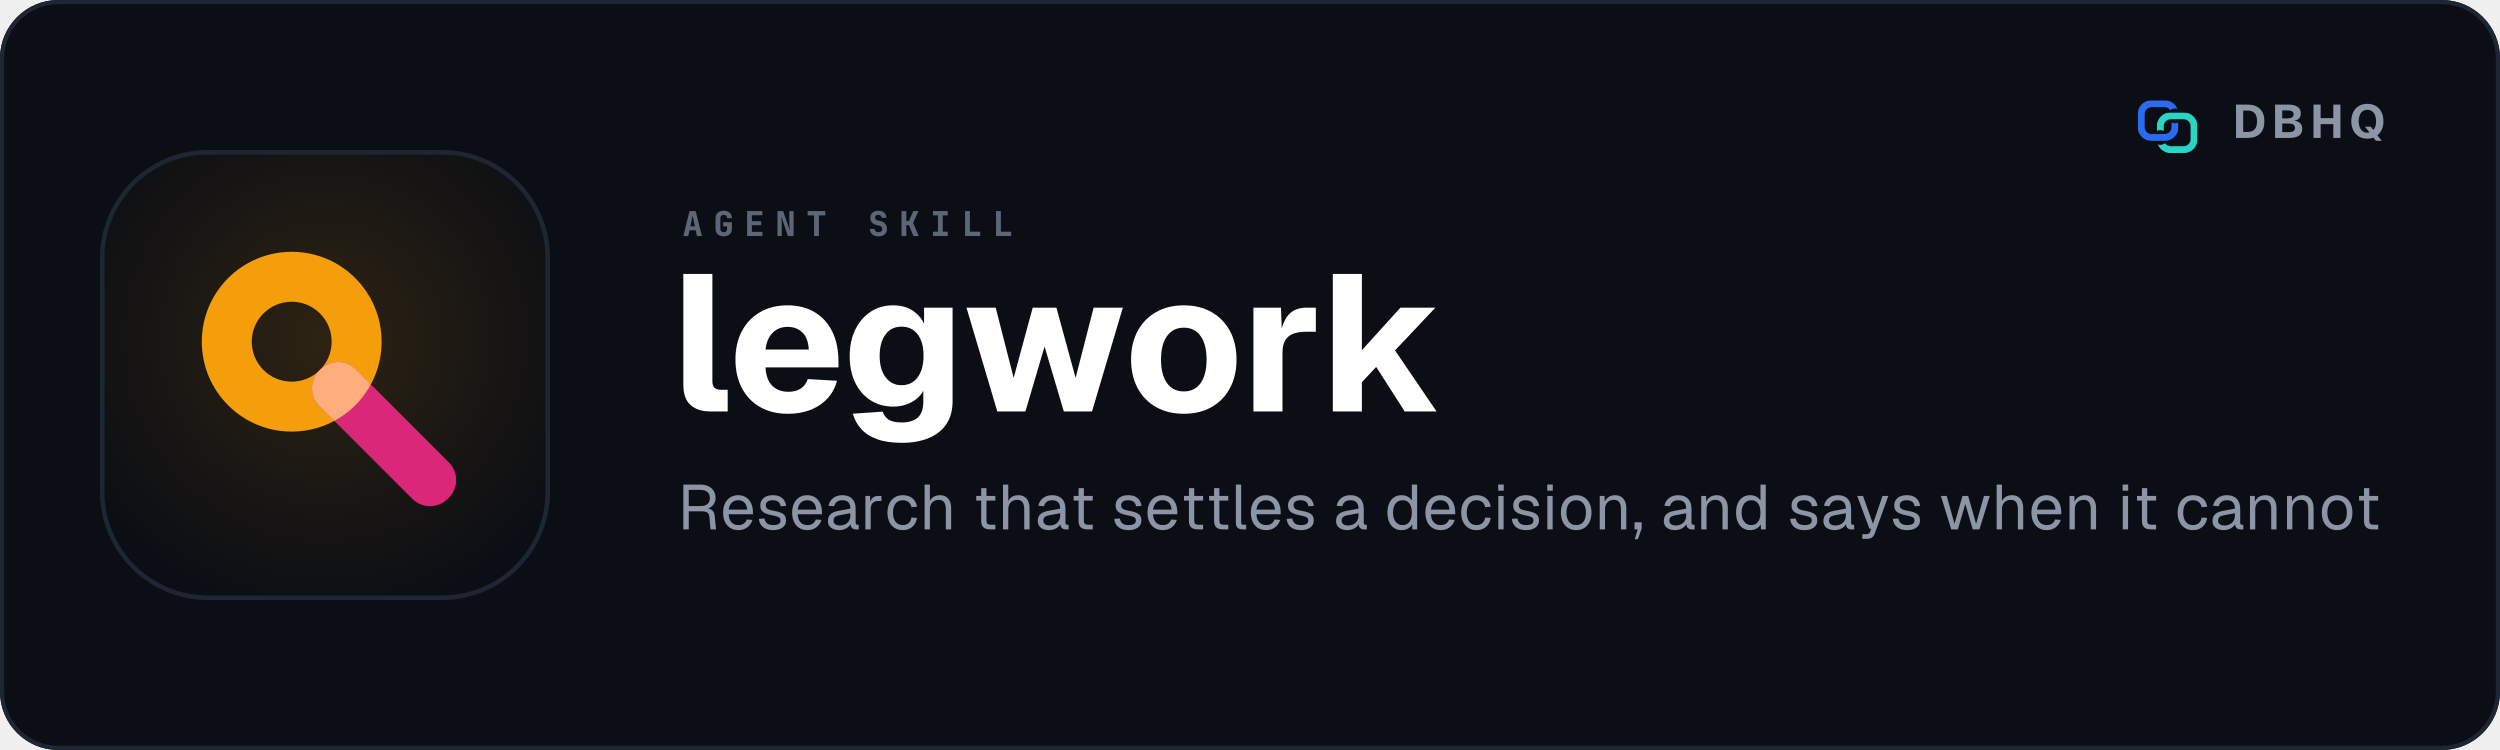
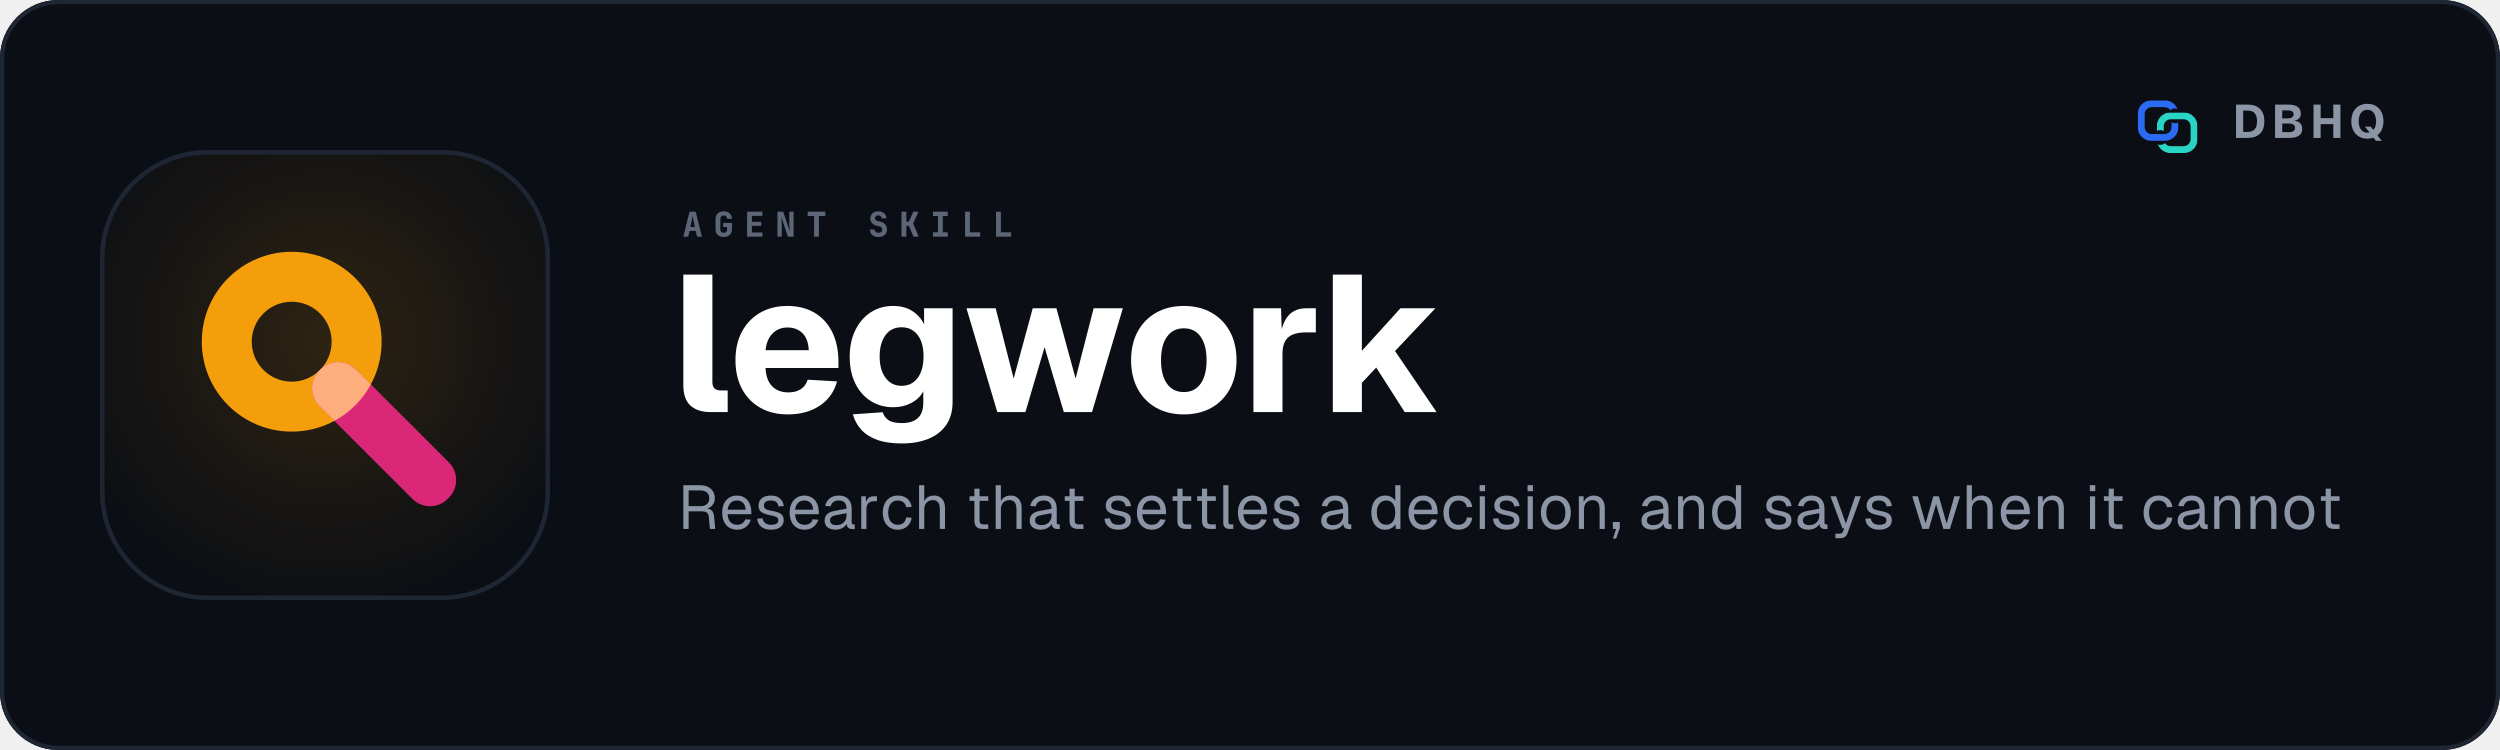
<svg xmlns="http://www.w3.org/2000/svg" viewBox="0 0 1200 360" width="1200" height="360">
  <path d="M28,0 H1172 A28,28 0 0 1 1200,28 V332 A28,28 0 0 1 1172,360 H28 A28,28 0 0 1 0,332 V28 A28,28 0 0 1 28,0 Z" fill="#0B0E14" />
  <path d="M28,1 H1172 A27,27 0 0 1 1199,28 V332 A27,27 0 0 1 1172,359 H28 A27,27 0 0 1 1,332 V28 A27,27 0 0 1 28,1 Z" fill="none" stroke="#1E2634" stroke-width="2" />
  <g transform="translate(48,72.0) scale(1.08)">
    <defs>
      <radialGradient id="bloom-6232" cx="0.5" cy="0.42" r="0.62">
        <stop offset="0" stop-color="#F59E0B" stop-opacity="0.148" />
        <stop offset="1" stop-color="#F59E0B" stop-opacity="0" />
      </radialGradient>
    </defs>
    <path d="M48,0 H152 A48,48 0 0 1 200,48 V152 A48,48 0 0 1 152,200 H48 A48,48 0 0 1 0,152 V48 A48,48 0 0 1 48,0 Z" fill="#0B0E14" />
    <path d="M48,0 H152 A48,48 0 0 1 200,48 V152 A48,48 0 0 1 152,200 H48 A48,48 0 0 1 0,152 V48 A48,48 0 0 1 48,0 Z" fill="url(#bloom-6232)" />
    <path d="M48,1 H152 A47,47 0 0 1 199,48 V152 A47,47 0 0 1 152,199 H48 A47,47 0 0 1 1,152 V48 A47,47 0 0 1 48,1 Z" fill="none" stroke="#1E2634" stroke-width="2" />
    <g transform="translate(26.0,26.0) scale(0.74)">
      <defs>
        <clipPath id="clip-6232">
          <path fill-rule="evenodd" d="M80,26 A54,54 0 1,0 80,134 A54,54 0 1,0 80,26 Z M80,56 A24,24 0 1,1 80,104 A24,24 0 1,1 80,56 Z" fill="#000" />
        </clipPath>
      </defs>
      <g>
        <path fill-rule="evenodd" d="M80,26 A54,54 0 1,0 80,134 A54,54 0 1,0 80,26 Z M80,56 A24,24 0 1,1 80,104 A24,24 0 1,1 80,56 Z" fill="#F59E0B" />
      </g>
      <path d="M96,120 H175 A15,15 0 0 1 190,135 V136 A15,15 0 0 1 175,151 H96 A15,15 0 0 1 81,136 V135 A15,15 0 0 1 96,120 Z" transform="rotate(45 135.5 135.5)" fill="#DB2777" />
      <g clip-path="url(#clip-6232)">
        <path d="M96,120 H175 A15,15 0 0 1 190,135 V136 A15,15 0 0 1 175,151 H96 A15,15 0 0 1 81,136 V135 A15,15 0 0 1 96,120 Z" transform="rotate(45 135.5 135.5)" fill="#FEAD7D" />
      </g>
    </g>
  </g>
-   <g transform="translate(328,113.3)">
+   <g transform="translate(328,113.6)">
    <g fill="#5C6676" transform="translate(-0.473,0) scale(0.01644,-0.01644)">
      <g transform="translate(0.00,0)">
        <path d="M28.766 0 209.423 730H389.029L571.234 0H427.573L390.615 169.368H209.535L172.577 0ZM233.481 282.74H365.67L327.506 466.122Q319.151 508.038 311.425 546.367Q303.699 584.695 300 604.49Q296.301 584.695 289.425 546.791Q282.548 508.887 273.343 467.122Z" />
      </g>
      <g transform="translate(904.17,0)">
        <path d="M304.425 -10Q232.054 -10 178.034 17.123Q124.013 44.247 94.115 93.446Q64.218 142.644 64.218 208.494V521.506Q64.218 588.356 94.115 637.054Q124.013 685.753 178.034 712.877Q232.054 740 304.425 740Q376.795 740 430.316 712.801Q483.837 685.603 513.659 637.096Q543.481 588.59 543.481 521.506H402.519Q402.519 568.218 376.656 592.799Q350.793 617.381 303.842 617.381Q256.891 617.381 231.035 592.702Q205.18 568.023 205.18 521.657V208.494Q205.18 162.697 231.035 137.583Q256.891 112.468 303.842 112.468Q350.793 112.468 376.656 137.583Q402.519 162.697 402.519 208.494V281.314H288.494V401.535H543.481V208.494Q543.481 142.442 513.659 93.42Q483.837 44.397 430.316 17.199Q376.795 -10 304.425 -10Z" />
      </g>
      <g transform="translate(1808.33,0)">
        <path d="M83.013 0V730H528.494V607.23H221.276V433.891H493.494V316.519H221.276V122.77H528.494V0Z" />
      </g>
      <g transform="translate(2712.50,0)">
        <path d="M64.519 0V730H231.234L425.356 155.962Q422.506 191.154 418.732 237.847Q414.958 284.539 412.609 331.834Q410.26 379.129 410.26 413.43V730H535.481V0H368.766L176.494 574.038Q179.343 543.243 182.192 500.373Q185.042 457.503 187.391 413.181Q189.74 368.858 189.74 333.557V0Z" />
      </g>
      <g transform="translate(3616.67,0)">
        <path d="M229.519 0V602.984H42.26V730H557.74V602.984H370.481V0Z" />
      </g>
      <g transform="translate(4520.83,0)">
        <path d="" />
      </g>
      <g transform="translate(5425.00,0)">
        <path d="M302.301 -10Q226.356 -10 169.609 16.699Q112.862 43.397 81.814 92.596Q50.766 141.795 50.766 208.494H188.33Q188.33 164.481 219.261 138.475Q250.192 112.468 302.301 112.468Q353.26 112.468 382.191 137.851Q411.122 163.234 411.122 205.096Q411.122 238.054 392.293 263.76Q373.465 289.465 337.109 298.067L244.795 320.573Q161.356 340.573 112.513 397.17Q63.67 453.766 63.67 532.26Q63.67 596.205 91.793 642.753Q119.917 689.301 172.437 714.651Q224.958 740 296.151 740Q368.343 740 420.939 714.651Q473.535 689.301 502.659 642.828Q531.782 596.356 531.782 533.41H394.218Q394.218 573.218 367.862 596.224Q341.506 619.23 296.151 619.23Q251.644 619.23 226.289 596.649Q200.933 574.067 200.933 536.808Q200.933 506.151 219.46 486.569Q237.987 466.987 271.891 458.535L367.205 435.878Q451.247 416.728 500.24 354.433Q549.234 292.138 549.234 205.096Q549.234 140.247 519.186 91.548Q489.138 42.849 433.542 16.425Q377.946 -10 302.301 -10Z" />
      </g>
      <g transform="translate(6329.17,0)">
        <path d="M69.067 0V730H210.029V439.782H285.753L413.779 730H566.138L409.77 383.946L572.74 0H417.929L286.151 316.615H210.029V0Z" />
      </g>
      <g transform="translate(7233.33,0)">
        <path d="M83.766 0V127.016H229.368V602.984H83.766V730H516.234V602.984H370.632V127.016H516.234V0Z" />
      </g>
      <g transform="translate(8137.50,0)">
        <path d="M117.26 0V730H258.221V127.016H558.494V0Z" />
      </g>
      <g transform="translate(9041.67,0)">
        <path d="M117.26 0V730H258.221V127.016H558.494V0Z" />
      </g>
    </g>
  </g>
-   <g transform="translate(328,197.5)">
+   <g transform="translate(328,197.8)">
    <g fill="#FFFFFF" transform="translate(-6.098,0) scale(0.09296,-0.09296)">
      <g transform="translate(0.00,0)">
        <path d="M205.599 0Q140.4 0 103 33Q65.601 65.999 65.601 139.598V710H215.598V155.598Q215.598 132.398 226.798 122.098Q237.998 111.798 258.797 111.798H294.598V0Z" />
      </g>
      <g transform="translate(297.94,0)">
        <path d="M307.399 -12Q225.199 -12 164.4 22.6Q103.6 57.2 70.2 120.3Q36.8 183.4 36.8 268Q36.8 352.6 70.2 415.2Q103.6 477.8 164 512.9Q224.399 548 305.799 548Q385.599 548 444.898 513.1Q504.198 478.2 536.398 413.2Q568.598 348.2 568.598 258V227.6H191.998Q195.198 164.2 226.698 132.899Q258.198 101.599 309.799 101.599Q348 101.599 373.7 117.999Q399.4 134.399 410 167.2L561.198 158.4Q539.598 77.8 471.798 32.9Q403.999 -12 307.399 -12ZM191.998 319.6H415.4Q412.4 378.6 382.6 407.701Q352.8 436.801 305.799 436.801Q259.198 436.801 228.698 406.201Q198.198 375.6 191.998 319.6Z" />
      </g>
      <g transform="translate(887.88,0)">
        <path d="M306.199 -162Q229.4 -162 177.7 -143.0Q126 -124 95.6 -89.9Q65.2 -55.8 53 -11.6L206.998 -0.8Q215.398 -27 237.498 -41.901Q259.598 -56.801 306.199 -56.801Q359.6 -56.801 388.2 -31.401Q416.801 -6.001 416.801 49.599V107.401Q397.801 70.2 355.801 47.6Q313.801 25 261.801 25Q196 25 145 57.4Q94 89.8 65.4 148.4Q36.8 207 36.8 285.6Q36.8 362.8 65.2 421.8Q93.6 480.8 144.2 514.4Q194.8 548 260.2 548Q319.2 548 359.8 522Q400.401 496 420.801 453.2V536H567.998V52.799Q567.998 -18.8 534.898 -66.6Q501.798 -114.4 442.898 -138.2Q383.999 -162 306.199 -162ZM304.799 135.599Q356.6 135.599 387.1 175.599Q417.6 215.599 418 286.8Q418.401 334 404.7 367.8Q391 401.601 365.5 419.801Q339.999 438.001 304.799 438.001Q250.998 438.001 221.198 396.801Q191.398 355.6 191.398 286.8Q191.398 217.399 222.198 176.499Q252.998 135.599 304.799 135.599Z" />
      </g>
      <g transform="translate(1506.82,0)">
        <path d="M180 0 20.8 536H171.598L264.399 173.197L362.8 536H485.199L584.2 173.197L677.401 536H828.199L668.999 0H523.4L423.999 335.203L325.199 0Z" />
      </g>
      <g transform="translate(2340.76,0)">
        <path d="M309.199 -12Q227.199 -12 165.9 22.6Q104.6 57.2 70.7 120.3Q36.8 183.4 36.8 268Q36.8 353 70.7 415.6Q104.6 478.2 165.9 513.1Q227.199 548 309.199 548Q391.199 548 452.298 513.1Q513.398 478.2 547.298 415.6Q581.198 353 581.198 268Q581.198 183.4 547.298 120.3Q513.398 57.2 452.298 22.6Q391.199 -12 309.199 -12ZM309.199 103.399Q365.4 103.399 396 146.599Q426.601 189.799 426.601 268Q426.601 345.6 396 389.101Q365.4 432.601 309.199 432.601Q252.998 432.601 222.198 389.101Q191.398 345.6 191.398 268Q191.398 189.799 222.198 146.599Q252.998 103.399 309.199 103.399Z" />
      </g>
      <g transform="translate(2943.70,0)">
        <path d="M65.601 0V536H207.998L213.198 380.401L201.598 382.801Q214.598 464 247.798 500Q280.998 536 339.398 536H387.798V411.602H338.598Q296.798 411.602 269.698 400.701Q242.598 389.801 229.098 365.801Q215.598 341.801 215.598 301.401V0Z" />
      </g>
      <g transform="translate(3353.64,0)">
        <path d="M65.601 0V710H215.598V316.397L414.8 536H595.198L386.797 315.2L601.198 0H436.8L289.599 230.001L215.598 151.199V0Z" />
      </g>
    </g>
  </g>
-   <g transform="translate(328,254.1)">
-     <g fill="#8B95A6" transform="translate(-2.786,0) scale(0.03028,-0.03028)">
+   <g transform="translate(328,253.9)">
+     <g fill="#8B95A6" transform="translate(-2.721,0) scale(0.02958,-0.02958)">
      <g transform="translate(0.00,0)">
        <path d="M92 0V710H361Q436 710 490.0 684.0Q544 658 573.5 609.5Q603 561 603 495Q603 447 580.5 409.5Q558 372 523.0 350.0Q488 328 450 326L444 335Q509 335 546.5 305.0Q584 275 590 209L610 0H523L505 200Q501 244 473.5 265.0Q446 286 384 286H178V0ZM178 370H372Q437 370 475.0 403.0Q513 436 513 497Q513 559 474.0 592.5Q435 626 361 626H178Z" />
      </g>
-       <g transform="translate(678.60,0)">
-         <path d="M287 -12Q212 -12 157.5 22.0Q103 56 73.5 118.5Q44 181 44 265Q44 349 73.5 411.0Q103 473 156.5 507.5Q210 542 283 542Q352 542 405.0 509.5Q458 477 487.5 415.0Q517 353 517 264V239H132Q137 154 177.5 111.0Q218 68 287 68Q339 68 372.5 92.5Q406 117 419 157L509 150Q488 79 429.5 33.5Q371 -12 287 -12ZM132 313H425Q419 390 380.5 426.0Q342 462 283 462Q222 462 182.5 424.5Q143 387 132 313Z" />
-       </g>
-       <g transform="translate(1246.21,0)">
-         <path d="M273 -12Q200 -12 150.5 11.0Q101 34 74.5 74.5Q48 115 44 167L132 173Q140 125 171.5 96.5Q203 68 273 68Q327 68 356.5 85.5Q386 103 386 142Q386 163 376.5 177.0Q367 191 339.0 201.5Q311 212 257 222Q183 236 141.0 257.0Q99 278 82.0 308.0Q65 338 65 380Q65 451 117.5 496.5Q170 542 266 542Q336 542 380.5 517.5Q425 493 448.0 454.0Q471 415 476 372L388 366Q386 391 373.0 413.0Q360 435 334.0 448.5Q308 462 264 462Q207 462 180.0 440.0Q153 418 153 384Q153 358 163.5 341.5Q174 325 200.5 314.5Q227 304 273 296Q351 283 395.0 263.0Q439 243 456.5 213.5Q474 184 474 142Q474 69 417.5 28.5Q361 -12 273 -12Z" />
-       </g>
-       <g transform="translate(1772.81,0)">
-         <path d="M287 -12Q212 -12 157.5 22.0Q103 56 73.5 118.5Q44 181 44 265Q44 349 73.5 411.0Q103 473 156.5 507.5Q210 542 283 542Q352 542 405.0 509.5Q458 477 487.5 415.0Q517 353 517 264V239H132Q137 154 177.5 111.0Q218 68 287 68Q339 68 372.5 92.5Q406 117 419 157L509 150Q488 79 429.5 33.5Q371 -12 287 -12ZM132 313H425Q419 390 380.5 426.0Q342 462 283 462Q222 462 182.5 424.5Q143 387 132 313Z" />
-       </g>
-       <g transform="translate(2340.42,0)">
-         <path d="M223 -12Q141 -12 92.5 26.0Q44 64 44 132Q44 200 84.0 239.0Q124 278 211 294L399 329Q399 396 367.5 429.0Q336 462 273 462Q218 462 186.0 437.5Q154 413 142 367L53 374Q68 449 125.5 495.5Q183 542 273 542Q375 542 429.0 484.5Q483 427 483 326V107Q483 89 489.5 81.5Q496 74 511 74H532V0Q528 -1 519.0 -1.5Q510 -2 500 -2Q464 -2 441.5 9.5Q419 21 409.0 45.5Q399 70 399 110L409 108Q402 74 375.0 46.5Q348 19 308.0 3.5Q268 -12 223 -12ZM231 62Q284 62 321.5 82.5Q359 103 379.0 138.5Q399 174 399 218V256L227 224Q173 214 152.5 193.5Q132 173 132 140Q132 103 158.5 82.5Q185 62 231 62Z" />
-       </g>
-       <g transform="translate(2898.02,0)">
+       <g transform="translate(678.76,0)">
+         <path d="M287 -12Q212 -12 157.5 22.0Q103 56 73.5 118.5Q44 181 44 265Q44 349 73.5 411.0Q103 473 156.5 507.5Q210 542 283 542Q352 542 405.0 509.5Q458 477 487.5 415.0Q517 353 517 264V239H132Q137 154 177.5 111.0Q218 68 287 68Q339 68 372.5 92.5Q406 117 419 157L509 150Q488 79 429.5 33.5Q371 -12 287 -12ZM132 313H425Q419 390 380.5 426.0Q342 462 283 462Q222 462 182.5 424.5Q143 387 132 313Z" />
+       </g>
+       <g transform="translate(1246.52,0)">
+         <path d="M273 -12Q200 -12 150.5 11.0Q101 34 74.5 74.5Q48 115 44 167L132 173Q140 125 171.5 96.5Q203 68 273 68Q327 68 356.5 85.5Q386 103 386 142Q386 163 376.5 177.0Q367 191 339.0 201.5Q311 212 257 222Q183 236 141.0 257.0Q99 278 82.0 308.0Q65 338 65 380Q65 451 117.5 496.5Q170 542 266 542Q336 542 380.5 517.5Q425 493 448.0 454.0Q471 415 476 372L388 366Q386 391 373.0 413.0Q360 435 334.0 448.5Q308 462 264 462Q207 462 180.0 440.0Q153 418 153 384Q153 358 163.5 341.5Q174 325 200.5 314.5Q227 304 273 296Q351 283 395.0 263.0Q439 243 456.5 213.5Q474 184 474 142Q474 69 417.5 28.5Q361 -12 273 -12Z" />
+       </g>
+       <g transform="translate(1773.29,0)">
+         <path d="M287 -12Q212 -12 157.5 22.0Q103 56 73.5 118.5Q44 181 44 265Q44 349 73.5 411.0Q103 473 156.5 507.5Q210 542 283 542Q352 542 405.0 509.5Q458 477 487.5 415.0Q517 353 517 264V239H132Q137 154 177.5 111.0Q218 68 287 68Q339 68 372.5 92.5Q406 117 419 157L509 150Q488 79 429.5 33.5Q371 -12 287 -12ZM132 313H425Q419 390 380.5 426.0Q342 462 283 462Q222 462 182.5 424.5Q143 387 132 313Z" />
+       </g>
+       <g transform="translate(2341.05,0)">
+         <path d="M223 -12Q141 -12 92.5 26.0Q44 64 44 132Q44 200 84.0 239.0Q124 278 211 294L399 329Q399 396 367.5 429.0Q336 462 273 462Q218 462 186.0 437.5Q154 413 142 367L53 374Q68 449 125.5 495.5Q183 542 273 542Q375 542 429.0 484.5Q483 427 483 326V107Q483 89 489.5 81.5Q496 74 511 74H532V0Q528 -1 519.0 -1.5Q510 -2 500 -2Q464 -2 441.5 9.5Q419 21 409.0 45.5Q399 70 399 110L409 108Q402 74 375.0 46.5Q348 19 308.0 3.5Q268 -12 223 -12ZM231 62Q284 62 321.5 82.5Q359 103 379.0 138.5Q399 174 399 218V256L227 224Q173 214 152.5 193.5Q132 173 132 140Q132 103 158.5 82.5Q185 62 231 62Z" />
+       </g>
+       <g transform="translate(2898.81,0)">
        <path d="M80 0V530H154L158 396L150 399Q160 467 193.5 498.5Q227 530 283 530H335V450H284Q244 450 217.5 435.5Q191 421 177.5 392.5Q164 364 164 320V0Z" />
      </g>
-       <g transform="translate(3283.63,0)">
+       <g transform="translate(3284.57,0)">
        <path d="M287 -12Q213 -12 158.5 22.0Q104 56 74.0 118.5Q44 181 44 265Q44 349 74.0 411.0Q104 473 158.5 507.5Q213 542 287 542Q348 542 395.5 520.5Q443 499 473.0 458.0Q503 417 512 358L424 352Q415 405 378.0 433.5Q341 462 287 462Q214 462 173.0 409.5Q132 357 132 265Q132 173 173.0 120.5Q214 68 287 68Q341 68 378.0 98.0Q415 128 424 188L512 182Q503 123 473.0 79.5Q443 36 395.5 12.0Q348 -12 287 -12Z" />
      </g>
-       <g transform="translate(3836.23,0)">
+       <g transform="translate(3837.33,0)">
        <path d="M80 0V710H164V413L154 415Q164 459 188.0 487.0Q212 515 247.0 528.5Q282 542 324 542Q381 542 420.5 516.5Q460 491 480.5 445.5Q501 400 501 341V0H417V317Q417 394 389.5 431.0Q362 468 306 468Q242 468 203.0 429.0Q164 390 164 316V0Z" />
      </g>
-       <g transform="translate(4423.84,0)">
-         <path d="" />
-       </g>
-       <g transform="translate(4680.44,0)">
-         <path d="M274 0Q202 0 167.5 33.0Q133 66 133 136V654H217V138Q217 102 233.0 88.0Q249 74 282 74H358V0ZM55 456V530H358V456Z" />
-       </g>
-       <g transform="translate(5079.05,0)">
+       <g transform="translate(4425.10,0)">
+         <path d="" />
+       </g>
+       <g transform="translate(4681.86,0)">
+         <path d="M274 0Q202 0 167.5 33.0Q133 66 133 136V654H217V138Q217 102 233.0 88.0Q249 74 282 74H358V0ZM55 456V530H358V456Z" />
+       </g>
+       <g transform="translate(5080.62,0)">
        <path d="M80 0V710H164V413L154 415Q164 459 188.0 487.0Q212 515 247.0 528.5Q282 542 324 542Q381 542 420.5 516.5Q460 491 480.5 445.5Q501 400 501 341V0H417V317Q417 394 389.5 431.0Q362 468 306 468Q242 468 203.0 429.0Q164 390 164 316V0Z" />
      </g>
-       <g transform="translate(5666.65,0)">
-         <path d="M223 -12Q141 -12 92.5 26.0Q44 64 44 132Q44 200 84.0 239.0Q124 278 211 294L399 329Q399 396 367.5 429.0Q336 462 273 462Q218 462 186.0 437.5Q154 413 142 367L53 374Q68 449 125.5 495.5Q183 542 273 542Q375 542 429.0 484.5Q483 427 483 326V107Q483 89 489.5 81.5Q496 74 511 74H532V0Q528 -1 519.0 -1.5Q510 -2 500 -2Q464 -2 441.5 9.5Q419 21 409.0 45.5Q399 70 399 110L409 108Q402 74 375.0 46.5Q348 19 308.0 3.5Q268 -12 223 -12ZM231 62Q284 62 321.5 82.5Q359 103 379.0 138.5Q399 174 399 218V256L227 224Q173 214 152.5 193.5Q132 173 132 140Q132 103 158.5 82.5Q185 62 231 62Z" />
-       </g>
-       <g transform="translate(6224.26,0)">
-         <path d="M274 0Q202 0 167.5 33.0Q133 66 133 136V654H217V138Q217 102 233.0 88.0Q249 74 282 74H358V0ZM55 456V530H358V456Z" />
-       </g>
-       <g transform="translate(6622.86,0)">
-         <path d="" />
-       </g>
-       <g transform="translate(6879.47,0)">
-         <path d="M273 -12Q200 -12 150.5 11.0Q101 34 74.5 74.5Q48 115 44 167L132 173Q140 125 171.5 96.5Q203 68 273 68Q327 68 356.5 85.5Q386 103 386 142Q386 163 376.5 177.0Q367 191 339.0 201.5Q311 212 257 222Q183 236 141.0 257.0Q99 278 82.0 308.0Q65 338 65 380Q65 451 117.5 496.5Q170 542 266 542Q336 542 380.5 517.5Q425 493 448.0 454.0Q471 415 476 372L388 366Q386 391 373.0 413.0Q360 435 334.0 448.5Q308 462 264 462Q207 462 180.0 440.0Q153 418 153 384Q153 358 163.5 341.5Q174 325 200.5 314.5Q227 304 273 296Q351 283 395.0 263.0Q439 243 456.5 213.5Q474 184 474 142Q474 69 417.5 28.5Q361 -12 273 -12Z" />
-       </g>
-       <g transform="translate(7406.07,0)">
-         <path d="M287 -12Q212 -12 157.5 22.0Q103 56 73.5 118.5Q44 181 44 265Q44 349 73.5 411.0Q103 473 156.5 507.5Q210 542 283 542Q352 542 405.0 509.5Q458 477 487.5 415.0Q517 353 517 264V239H132Q137 154 177.5 111.0Q218 68 287 68Q339 68 372.5 92.5Q406 117 419 157L509 150Q488 79 429.5 33.5Q371 -12 287 -12ZM132 313H425Q419 390 380.5 426.0Q342 462 283 462Q222 462 182.5 424.5Q143 387 132 313Z" />
-       </g>
-       <g transform="translate(7973.67,0)">
-         <path d="M274 0Q202 0 167.5 33.0Q133 66 133 136V654H217V138Q217 102 233.0 88.0Q249 74 282 74H358V0ZM55 456V530H358V456Z" />
-       </g>
-       <g transform="translate(8372.28,0)">
-         <path d="M274 0Q202 0 167.5 33.0Q133 66 133 136V654H217V138Q217 102 233.0 88.0Q249 74 282 74H358V0ZM55 456V530H358V456Z" />
-       </g>
-       <g transform="translate(8770.88,0)">
+       <g transform="translate(5668.38,0)">
+         <path d="M223 -12Q141 -12 92.5 26.0Q44 64 44 132Q44 200 84.0 239.0Q124 278 211 294L399 329Q399 396 367.5 429.0Q336 462 273 462Q218 462 186.0 437.5Q154 413 142 367L53 374Q68 449 125.5 495.5Q183 542 273 542Q375 542 429.0 484.5Q483 427 483 326V107Q483 89 489.5 81.5Q496 74 511 74H532V0Q528 -1 519.0 -1.5Q510 -2 500 -2Q464 -2 441.5 9.5Q419 21 409.0 45.5Q399 70 399 110L409 108Q402 74 375.0 46.5Q348 19 308.0 3.5Q268 -12 223 -12ZM231 62Q284 62 321.5 82.5Q359 103 379.0 138.5Q399 174 399 218V256L227 224Q173 214 152.5 193.5Q132 173 132 140Q132 103 158.5 82.5Q185 62 231 62Z" />
+       </g>
+       <g transform="translate(6226.14,0)">
+         <path d="M274 0Q202 0 167.5 33.0Q133 66 133 136V654H217V138Q217 102 233.0 88.0Q249 74 282 74H358V0ZM55 456V530H358V456Z" />
+       </g>
+       <g transform="translate(6624.90,0)">
+         <path d="" />
+       </g>
+       <g transform="translate(6881.67,0)">
+         <path d="M273 -12Q200 -12 150.5 11.0Q101 34 74.5 74.5Q48 115 44 167L132 173Q140 125 171.5 96.5Q203 68 273 68Q327 68 356.5 85.5Q386 103 386 142Q386 163 376.5 177.0Q367 191 339.0 201.5Q311 212 257 222Q183 236 141.0 257.0Q99 278 82.0 308.0Q65 338 65 380Q65 451 117.5 496.5Q170 542 266 542Q336 542 380.5 517.5Q425 493 448.0 454.0Q471 415 476 372L388 366Q386 391 373.0 413.0Q360 435 334.0 448.5Q308 462 264 462Q207 462 180.0 440.0Q153 418 153 384Q153 358 163.5 341.5Q174 325 200.5 314.5Q227 304 273 296Q351 283 395.0 263.0Q439 243 456.5 213.5Q474 184 474 142Q474 69 417.5 28.5Q361 -12 273 -12Z" />
+       </g>
+       <g transform="translate(7408.43,0)">
+         <path d="M287 -12Q212 -12 157.5 22.0Q103 56 73.5 118.5Q44 181 44 265Q44 349 73.5 411.0Q103 473 156.5 507.5Q210 542 283 542Q352 542 405.0 509.5Q458 477 487.5 415.0Q517 353 517 264V239H132Q137 154 177.5 111.0Q218 68 287 68Q339 68 372.5 92.5Q406 117 419 157L509 150Q488 79 429.5 33.5Q371 -12 287 -12ZM132 313H425Q419 390 380.5 426.0Q342 462 283 462Q222 462 182.5 424.5Q143 387 132 313Z" />
+       </g>
+       <g transform="translate(7976.19,0)">
+         <path d="M274 0Q202 0 167.5 33.0Q133 66 133 136V654H217V138Q217 102 233.0 88.0Q249 74 282 74H358V0ZM55 456V530H358V456Z" />
+       </g>
+       <g transform="translate(8374.95,0)">
+         <path d="M274 0Q202 0 167.5 33.0Q133 66 133 136V654H217V138Q217 102 233.0 88.0Q249 74 282 74H358V0ZM55 456V530H358V456Z" />
+       </g>
+       <g transform="translate(8773.71,0)">
        <path d="M184 0Q138 0 109.0 24.0Q80 48 80 100V710H164V107Q164 91 172.5 82.5Q181 74 197 74H243V0Z" />
      </g>
-       <g transform="translate(9044.49,0)">
-         <path d="M287 -12Q212 -12 157.5 22.0Q103 56 73.5 118.5Q44 181 44 265Q44 349 73.5 411.0Q103 473 156.5 507.5Q210 542 283 542Q352 542 405.0 509.5Q458 477 487.5 415.0Q517 353 517 264V239H132Q137 154 177.5 111.0Q218 68 287 68Q339 68 372.5 92.5Q406 117 419 157L509 150Q488 79 429.5 33.5Q371 -12 287 -12ZM132 313H425Q419 390 380.5 426.0Q342 462 283 462Q222 462 182.5 424.5Q143 387 132 313Z" />
-       </g>
-       <g transform="translate(9612.09,0)">
-         <path d="M273 -12Q200 -12 150.5 11.0Q101 34 74.5 74.5Q48 115 44 167L132 173Q140 125 171.5 96.5Q203 68 273 68Q327 68 356.5 85.5Q386 103 386 142Q386 163 376.5 177.0Q367 191 339.0 201.5Q311 212 257 222Q183 236 141.0 257.0Q99 278 82.0 308.0Q65 338 65 380Q65 451 117.5 496.5Q170 542 266 542Q336 542 380.5 517.5Q425 493 448.0 454.0Q471 415 476 372L388 366Q386 391 373.0 413.0Q360 435 334.0 448.5Q308 462 264 462Q207 462 180.0 440.0Q153 418 153 384Q153 358 163.5 341.5Q174 325 200.5 314.5Q227 304 273 296Q351 283 395.0 263.0Q439 243 456.5 213.5Q474 184 474 142Q474 69 417.5 28.5Q361 -12 273 -12Z" />
-       </g>
-       <g transform="translate(10138.70,0)">
-         <path d="" />
-       </g>
-       <g transform="translate(10395.30,0)">
-         <path d="M223 -12Q141 -12 92.5 26.0Q44 64 44 132Q44 200 84.0 239.0Q124 278 211 294L399 329Q399 396 367.5 429.0Q336 462 273 462Q218 462 186.0 437.5Q154 413 142 367L53 374Q68 449 125.5 495.5Q183 542 273 542Q375 542 429.0 484.5Q483 427 483 326V107Q483 89 489.5 81.5Q496 74 511 74H532V0Q528 -1 519.0 -1.5Q510 -2 500 -2Q464 -2 441.5 9.5Q419 21 409.0 45.5Q399 70 399 110L409 108Q402 74 375.0 46.5Q348 19 308.0 3.5Q268 -12 223 -12ZM231 62Q284 62 321.5 82.5Q359 103 379.0 138.5Q399 174 399 218V256L227 224Q173 214 152.5 193.5Q132 173 132 140Q132 103 158.5 82.5Q185 62 231 62Z" />
-       </g>
-       <g transform="translate(10952.91,0)">
-         <path d="" />
-       </g>
-       <g transform="translate(11209.51,0)">
+       <g transform="translate(9047.48,0)">
+         <path d="M287 -12Q212 -12 157.5 22.0Q103 56 73.5 118.5Q44 181 44 265Q44 349 73.5 411.0Q103 473 156.5 507.5Q210 542 283 542Q352 542 405.0 509.5Q458 477 487.5 415.0Q517 353 517 264V239H132Q137 154 177.5 111.0Q218 68 287 68Q339 68 372.5 92.5Q406 117 419 157L509 150Q488 79 429.5 33.5Q371 -12 287 -12ZM132 313H425Q419 390 380.5 426.0Q342 462 283 462Q222 462 182.5 424.5Q143 387 132 313Z" />
+       </g>
+       <g transform="translate(9615.24,0)">
+         <path d="M273 -12Q200 -12 150.5 11.0Q101 34 74.5 74.5Q48 115 44 167L132 173Q140 125 171.5 96.5Q203 68 273 68Q327 68 356.5 85.5Q386 103 386 142Q386 163 376.5 177.0Q367 191 339.0 201.5Q311 212 257 222Q183 236 141.0 257.0Q99 278 82.0 308.0Q65 338 65 380Q65 451 117.5 496.5Q170 542 266 542Q336 542 380.5 517.5Q425 493 448.0 454.0Q471 415 476 372L388 366Q386 391 373.0 413.0Q360 435 334.0 448.5Q308 462 264 462Q207 462 180.0 440.0Q153 418 153 384Q153 358 163.5 341.5Q174 325 200.5 314.5Q227 304 273 296Q351 283 395.0 263.0Q439 243 456.5 213.5Q474 184 474 142Q474 69 417.5 28.5Q361 -12 273 -12Z" />
+       </g>
+       <g transform="translate(10142.00,0)">
+         <path d="" />
+       </g>
+       <g transform="translate(10398.76,0)">
+         <path d="M223 -12Q141 -12 92.5 26.0Q44 64 44 132Q44 200 84.0 239.0Q124 278 211 294L399 329Q399 396 367.5 429.0Q336 462 273 462Q218 462 186.0 437.5Q154 413 142 367L53 374Q68 449 125.5 495.5Q183 542 273 542Q375 542 429.0 484.5Q483 427 483 326V107Q483 89 489.5 81.5Q496 74 511 74H532V0Q528 -1 519.0 -1.5Q510 -2 500 -2Q464 -2 441.5 9.5Q419 21 409.0 45.5Q399 70 399 110L409 108Q402 74 375.0 46.5Q348 19 308.0 3.5Q268 -12 223 -12ZM231 62Q284 62 321.5 82.5Q359 103 379.0 138.5Q399 174 399 218V256L227 224Q173 214 152.5 193.5Q132 173 132 140Q132 103 158.5 82.5Q185 62 231 62Z" />
+       </g>
+       <g transform="translate(10956.52,0)">
+         <path d="" />
+       </g>
+       <g transform="translate(11213.29,0)">
        <path d="M268 -12Q199 -12 148.5 22.0Q98 56 71.0 118.0Q44 180 44 265Q44 350 71.0 412.0Q98 474 148.5 508.0Q199 542 268 542Q321 542 365.0 519.5Q409 497 431 456V710H515V0H439L436 80Q414 37 369.0 12.5Q324 -12 268 -12ZM285 68Q332 68 364.5 92.0Q397 116 414.0 160.5Q431 205 431 265Q431 327 414.0 371.0Q397 415 364.5 438.5Q332 462 285 462Q215 462 173.5 409.5Q132 357 132 265Q132 174 173.5 121.0Q215 68 285 68Z" />
      </g>
-       <g transform="translate(11811.12,0)">
-         <path d="M287 -12Q212 -12 157.5 22.0Q103 56 73.5 118.5Q44 181 44 265Q44 349 73.5 411.0Q103 473 156.5 507.5Q210 542 283 542Q352 542 405.0 509.5Q458 477 487.5 415.0Q517 353 517 264V239H132Q137 154 177.5 111.0Q218 68 287 68Q339 68 372.5 92.5Q406 117 419 157L509 150Q488 79 429.5 33.5Q371 -12 287 -12ZM132 313H425Q419 390 380.5 426.0Q342 462 283 462Q222 462 182.5 424.5Q143 387 132 313Z" />
-       </g>
-       <g transform="translate(12378.72,0)">
+       <g transform="translate(11815.05,0)">
+         <path d="M287 -12Q212 -12 157.5 22.0Q103 56 73.5 118.5Q44 181 44 265Q44 349 73.5 411.0Q103 473 156.5 507.5Q210 542 283 542Q352 542 405.0 509.5Q458 477 487.5 415.0Q517 353 517 264V239H132Q137 154 177.5 111.0Q218 68 287 68Q339 68 372.5 92.5Q406 117 419 157L509 150Q488 79 429.5 33.5Q371 -12 287 -12ZM132 313H425Q419 390 380.5 426.0Q342 462 283 462Q222 462 182.5 424.5Q143 387 132 313Z" />
+       </g>
+       <g transform="translate(12382.81,0)">
        <path d="M287 -12Q213 -12 158.5 22.0Q104 56 74.0 118.5Q44 181 44 265Q44 349 74.0 411.0Q104 473 158.5 507.5Q213 542 287 542Q348 542 395.5 520.5Q443 499 473.0 458.0Q503 417 512 358L424 352Q415 405 378.0 433.5Q341 462 287 462Q214 462 173.0 409.5Q132 357 132 265Q132 173 173.0 120.5Q214 68 287 68Q341 68 378.0 98.0Q415 128 424 188L512 182Q503 123 473.0 79.5Q443 36 395.5 12.0Q348 -12 287 -12Z" />
      </g>
-       <g transform="translate(12931.33,0)">
+       <g transform="translate(12935.57,0)">
        <path d="M80 0V530H164V0ZM78 613V711H166V613Z" />
      </g>
-       <g transform="translate(13181.93,0)">
-         <path d="M273 -12Q200 -12 150.5 11.0Q101 34 74.5 74.5Q48 115 44 167L132 173Q140 125 171.5 96.5Q203 68 273 68Q327 68 356.5 85.5Q386 103 386 142Q386 163 376.5 177.0Q367 191 339.0 201.5Q311 212 257 222Q183 236 141.0 257.0Q99 278 82.0 308.0Q65 338 65 380Q65 451 117.5 496.5Q170 542 266 542Q336 542 380.5 517.5Q425 493 448.0 454.0Q471 415 476 372L388 366Q386 391 373.0 413.0Q360 435 334.0 448.5Q308 462 264 462Q207 462 180.0 440.0Q153 418 153 384Q153 358 163.5 341.5Q174 325 200.5 314.5Q227 304 273 296Q351 283 395.0 263.0Q439 243 456.5 213.5Q474 184 474 142Q474 69 417.5 28.5Q361 -12 273 -12Z" />
-       </g>
-       <g transform="translate(13708.53,0)">
+       <g transform="translate(13186.33,0)">
+         <path d="M273 -12Q200 -12 150.5 11.0Q101 34 74.5 74.5Q48 115 44 167L132 173Q140 125 171.5 96.5Q203 68 273 68Q327 68 356.5 85.5Q386 103 386 142Q386 163 376.5 177.0Q367 191 339.0 201.5Q311 212 257 222Q183 236 141.0 257.0Q99 278 82.0 308.0Q65 338 65 380Q65 451 117.5 496.5Q170 542 266 542Q336 542 380.5 517.5Q425 493 448.0 454.0Q471 415 476 372L388 366Q386 391 373.0 413.0Q360 435 334.0 448.5Q308 462 264 462Q207 462 180.0 440.0Q153 418 153 384Q153 358 163.5 341.5Q174 325 200.5 314.5Q227 304 273 296Q351 283 395.0 263.0Q439 243 456.5 213.5Q474 184 474 142Q474 69 417.5 28.5Q361 -12 273 -12Z" />
+       </g>
+       <g transform="translate(13713.10,0)">
        <path d="M80 0V530H164V0ZM78 613V711H166V613Z" />
      </g>
-       <g transform="translate(13959.14,0)">
+       <g transform="translate(13963.86,0)">
        <path d="M287 -12Q214 -12 159.0 22.0Q104 56 74.0 118.5Q44 181 44 265Q44 350 74.0 412.0Q104 474 159.0 508.0Q214 542 287 542Q360 542 414.5 508.0Q469 474 499.0 412.0Q529 350 529 265Q529 181 499.0 118.5Q469 56 414.5 22.0Q360 -12 287 -12ZM287 68Q360 68 400.5 120.5Q441 173 441 265Q441 357 400.5 409.5Q360 462 287 462Q214 462 173.0 409.5Q132 357 132 265Q132 173 173.0 120.5Q214 68 287 68Z" />
      </g>
-       <g transform="translate(14538.74,0)">
-         <path d="M80 0V530H157L160 395L150 404Q160 451 185.0 481.5Q210 512 245.5 527.0Q281 542 322 542Q383 542 422.5 515.0Q462 488 481.5 442.5Q501 397 501 341V0H417V317Q417 366 405.5 399.5Q394 433 369.0 450.5Q344 468 304 468Q243 468 203.5 429.5Q164 391 164 317V0Z" />
-       </g>
-       <g transform="translate(15126.35,0)">
+       <g transform="translate(14543.62,0)">
+         <path d="M80 0V530H157L160 395L150 404Q160 451 185.0 481.5Q210 512 245.5 527.0Q281 542 322 542Q383 542 422.5 515.0Q462 488 481.5 442.5Q501 397 501 341V0H417V317Q417 366 405.5 399.5Q394 433 369.0 450.5Q344 468 304 468Q243 468 203.5 429.5Q164 391 164 317V0Z" />
+       </g>
+       <g transform="translate(15131.38,0)">
        <path d="M47 -156 95 0H44V113H157V14L97 -156Z" />
      </g>
-       <g transform="translate(15333.95,0)">
-         <path d="" />
-       </g>
-       <g transform="translate(15590.56,0)">
-         <path d="M223 -12Q141 -12 92.5 26.0Q44 64 44 132Q44 200 84.0 239.0Q124 278 211 294L399 329Q399 396 367.5 429.0Q336 462 273 462Q218 462 186.0 437.5Q154 413 142 367L53 374Q68 449 125.5 495.5Q183 542 273 542Q375 542 429.0 484.5Q483 427 483 326V107Q483 89 489.5 81.5Q496 74 511 74H532V0Q528 -1 519.0 -1.5Q510 -2 500 -2Q464 -2 441.5 9.5Q419 21 409.0 45.5Q399 70 399 110L409 108Q402 74 375.0 46.5Q348 19 308.0 3.5Q268 -12 223 -12ZM231 62Q284 62 321.5 82.5Q359 103 379.0 138.5Q399 174 399 218V256L227 224Q173 214 152.5 193.5Q132 173 132 140Q132 103 158.5 82.5Q185 62 231 62Z" />
-       </g>
-       <g transform="translate(16148.16,0)">
-         <path d="M80 0V530H157L160 395L150 404Q160 451 185.0 481.5Q210 512 245.5 527.0Q281 542 322 542Q383 542 422.5 515.0Q462 488 481.5 442.5Q501 397 501 341V0H417V317Q417 366 405.5 399.5Q394 433 369.0 450.5Q344 468 304 468Q243 468 203.5 429.5Q164 391 164 317V0Z" />
-       </g>
-       <g transform="translate(16735.77,0)">
+       <g transform="translate(15339.14,0)">
+         <path d="" />
+       </g>
+       <g transform="translate(15595.90,0)">
+         <path d="M223 -12Q141 -12 92.5 26.0Q44 64 44 132Q44 200 84.0 239.0Q124 278 211 294L399 329Q399 396 367.5 429.0Q336 462 273 462Q218 462 186.0 437.5Q154 413 142 367L53 374Q68 449 125.5 495.5Q183 542 273 542Q375 542 429.0 484.5Q483 427 483 326V107Q483 89 489.5 81.5Q496 74 511 74H532V0Q528 -1 519.0 -1.5Q510 -2 500 -2Q464 -2 441.5 9.5Q419 21 409.0 45.5Q399 70 399 110L409 108Q402 74 375.0 46.5Q348 19 308.0 3.5Q268 -12 223 -12ZM231 62Q284 62 321.5 82.5Q359 103 379.0 138.5Q399 174 399 218V256L227 224Q173 214 152.5 193.5Q132 173 132 140Q132 103 158.5 82.5Q185 62 231 62Z" />
+       </g>
+       <g transform="translate(16153.67,0)">
+         <path d="M80 0V530H157L160 395L150 404Q160 451 185.0 481.5Q210 512 245.5 527.0Q281 542 322 542Q383 542 422.5 515.0Q462 488 481.5 442.5Q501 397 501 341V0H417V317Q417 366 405.5 399.5Q394 433 369.0 450.5Q344 468 304 468Q243 468 203.5 429.5Q164 391 164 317V0Z" />
+       </g>
+       <g transform="translate(16741.43,0)">
        <path d="M268 -12Q199 -12 148.5 22.0Q98 56 71.0 118.0Q44 180 44 265Q44 350 71.0 412.0Q98 474 148.5 508.0Q199 542 268 542Q321 542 365.0 519.5Q409 497 431 456V710H515V0H439L436 80Q414 37 369.0 12.5Q324 -12 268 -12ZM285 68Q332 68 364.5 92.0Q397 116 414.0 160.5Q431 205 431 265Q431 327 414.0 371.0Q397 415 364.5 438.5Q332 462 285 462Q215 462 173.5 409.5Q132 357 132 265Q132 174 173.5 121.0Q215 68 285 68Z" />
      </g>
-       <g transform="translate(17337.37,0)">
-         <path d="" />
-       </g>
-       <g transform="translate(17593.98,0)">
-         <path d="M273 -12Q200 -12 150.5 11.0Q101 34 74.5 74.5Q48 115 44 167L132 173Q140 125 171.5 96.5Q203 68 273 68Q327 68 356.5 85.5Q386 103 386 142Q386 163 376.5 177.0Q367 191 339.0 201.5Q311 212 257 222Q183 236 141.0 257.0Q99 278 82.0 308.0Q65 338 65 380Q65 451 117.5 496.5Q170 542 266 542Q336 542 380.5 517.5Q425 493 448.0 454.0Q471 415 476 372L388 366Q386 391 373.0 413.0Q360 435 334.0 448.5Q308 462 264 462Q207 462 180.0 440.0Q153 418 153 384Q153 358 163.5 341.5Q174 325 200.5 314.5Q227 304 273 296Q351 283 395.0 263.0Q439 243 456.5 213.5Q474 184 474 142Q474 69 417.5 28.5Q361 -12 273 -12Z" />
-       </g>
-       <g transform="translate(18120.58,0)">
-         <path d="M223 -12Q141 -12 92.5 26.0Q44 64 44 132Q44 200 84.0 239.0Q124 278 211 294L399 329Q399 396 367.5 429.0Q336 462 273 462Q218 462 186.0 437.5Q154 413 142 367L53 374Q68 449 125.5 495.5Q183 542 273 542Q375 542 429.0 484.5Q483 427 483 326V107Q483 89 489.5 81.5Q496 74 511 74H532V0Q528 -1 519.0 -1.5Q510 -2 500 -2Q464 -2 441.5 9.5Q419 21 409.0 45.5Q399 70 399 110L409 108Q402 74 375.0 46.5Q348 19 308.0 3.5Q268 -12 223 -12ZM231 62Q284 62 321.5 82.5Q359 103 379.0 138.5Q399 174 399 218V256L227 224Q173 214 152.5 193.5Q132 173 132 140Q132 103 158.5 82.5Q185 62 231 62Z" />
-       </g>
-       <g transform="translate(18678.19,0)">
+       <g transform="translate(17343.19,0)">
+         <path d="" />
+       </g>
+       <g transform="translate(17599.95,0)">
+         <path d="M273 -12Q200 -12 150.5 11.0Q101 34 74.5 74.5Q48 115 44 167L132 173Q140 125 171.5 96.5Q203 68 273 68Q327 68 356.5 85.5Q386 103 386 142Q386 163 376.5 177.0Q367 191 339.0 201.5Q311 212 257 222Q183 236 141.0 257.0Q99 278 82.0 308.0Q65 338 65 380Q65 451 117.5 496.5Q170 542 266 542Q336 542 380.5 517.5Q425 493 448.0 454.0Q471 415 476 372L388 366Q386 391 373.0 413.0Q360 435 334.0 448.5Q308 462 264 462Q207 462 180.0 440.0Q153 418 153 384Q153 358 163.5 341.5Q174 325 200.5 314.5Q227 304 273 296Q351 283 395.0 263.0Q439 243 456.5 213.5Q474 184 474 142Q474 69 417.5 28.5Q361 -12 273 -12Z" />
+       </g>
+       <g transform="translate(18126.71,0)">
+         <path d="M223 -12Q141 -12 92.5 26.0Q44 64 44 132Q44 200 84.0 239.0Q124 278 211 294L399 329Q399 396 367.5 429.0Q336 462 273 462Q218 462 186.0 437.5Q154 413 142 367L53 374Q68 449 125.5 495.5Q183 542 273 542Q375 542 429.0 484.5Q483 427 483 326V107Q483 89 489.5 81.5Q496 74 511 74H532V0Q528 -1 519.0 -1.5Q510 -2 500 -2Q464 -2 441.5 9.5Q419 21 409.0 45.5Q399 70 399 110L409 108Q402 74 375.0 46.5Q348 19 308.0 3.5Q268 -12 223 -12ZM231 62Q284 62 321.5 82.5Q359 103 379.0 138.5Q399 174 399 218V256L227 224Q173 214 152.5 193.5Q132 173 132 140Q132 103 158.5 82.5Q185 62 231 62Z" />
+       </g>
+       <g transform="translate(18684.48,0)">
        <path d="M103 -150V-76H164Q192 -76 205.5 -67.5Q219 -59 226 -40L245 10H216L22 530H114L272 88L423 530H515L300 -67Q285 -110 255.0 -130.0Q225 -150 172 -150Z" />
      </g>
-       <g transform="translate(19221.79,0)">
-         <path d="M273 -12Q200 -12 150.5 11.0Q101 34 74.5 74.5Q48 115 44 167L132 173Q140 125 171.5 96.5Q203 68 273 68Q327 68 356.5 85.5Q386 103 386 142Q386 163 376.5 177.0Q367 191 339.0 201.5Q311 212 257 222Q183 236 141.0 257.0Q99 278 82.0 308.0Q65 338 65 380Q65 451 117.5 496.5Q170 542 266 542Q336 542 380.5 517.5Q425 493 448.0 454.0Q471 415 476 372L388 366Q386 391 373.0 413.0Q360 435 334.0 448.5Q308 462 264 462Q207 462 180.0 440.0Q153 418 153 384Q153 358 163.5 341.5Q174 325 200.5 314.5Q227 304 273 296Q351 283 395.0 263.0Q439 243 456.5 213.5Q474 184 474 142Q474 69 417.5 28.5Q361 -12 273 -12Z" />
-       </g>
-       <g transform="translate(19748.40,0)">
-         <path d="" />
-       </g>
-       <g transform="translate(20005.00,0)">
+       <g transform="translate(19228.24,0)">
+         <path d="M273 -12Q200 -12 150.5 11.0Q101 34 74.5 74.5Q48 115 44 167L132 173Q140 125 171.5 96.5Q203 68 273 68Q327 68 356.5 85.5Q386 103 386 142Q386 163 376.5 177.0Q367 191 339.0 201.5Q311 212 257 222Q183 236 141.0 257.0Q99 278 82.0 308.0Q65 338 65 380Q65 451 117.5 496.5Q170 542 266 542Q336 542 380.5 517.5Q425 493 448.0 454.0Q471 415 476 372L388 366Q386 391 373.0 413.0Q360 435 334.0 448.5Q308 462 264 462Q207 462 180.0 440.0Q153 418 153 384Q153 358 163.5 341.5Q174 325 200.5 314.5Q227 304 273 296Q351 283 395.0 263.0Q439 243 456.5 213.5Q474 184 474 142Q474 69 417.5 28.5Q361 -12 273 -12Z" />
+       </g>
+       <g transform="translate(19755.00,0)">
+         <path d="" />
+       </g>
+       <g transform="translate(20011.76,0)">
        <path d="M186 0 22 530H114L238 88L364 530H454L580 88L705 530H797L633 0H527L409 403L291 0Z" />
      </g>
-       <g transform="translate(20830.60,0)">
+       <g transform="translate(20837.52,0)">
        <path d="M80 0V710H164V413L154 415Q164 459 188.0 487.0Q212 515 247.0 528.5Q282 542 324 542Q381 542 420.5 516.5Q460 491 480.5 445.5Q501 400 501 341V0H417V317Q417 394 389.5 431.0Q362 468 306 468Q242 468 203.0 429.0Q164 390 164 316V0Z" />
      </g>
-       <g transform="translate(21418.21,0)">
-         <path d="M287 -12Q212 -12 157.5 22.0Q103 56 73.5 118.5Q44 181 44 265Q44 349 73.5 411.0Q103 473 156.5 507.5Q210 542 283 542Q352 542 405.0 509.5Q458 477 487.5 415.0Q517 353 517 264V239H132Q137 154 177.5 111.0Q218 68 287 68Q339 68 372.5 92.5Q406 117 419 157L509 150Q488 79 429.5 33.5Q371 -12 287 -12ZM132 313H425Q419 390 380.5 426.0Q342 462 283 462Q222 462 182.5 424.5Q143 387 132 313Z" />
-       </g>
-       <g transform="translate(21985.81,0)">
-         <path d="M80 0V530H157L160 395L150 404Q160 451 185.0 481.5Q210 512 245.5 527.0Q281 542 322 542Q383 542 422.5 515.0Q462 488 481.5 442.5Q501 397 501 341V0H417V317Q417 366 405.5 399.5Q394 433 369.0 450.5Q344 468 304 468Q243 468 203.5 429.5Q164 391 164 317V0Z" />
-       </g>
-       <g transform="translate(22573.42,0)">
-         <path d="" />
-       </g>
-       <g transform="translate(22830.02,0)">
+       <g transform="translate(21425.29,0)">
+         <path d="M287 -12Q212 -12 157.5 22.0Q103 56 73.5 118.5Q44 181 44 265Q44 349 73.5 411.0Q103 473 156.5 507.5Q210 542 283 542Q352 542 405.0 509.5Q458 477 487.5 415.0Q517 353 517 264V239H132Q137 154 177.5 111.0Q218 68 287 68Q339 68 372.5 92.5Q406 117 419 157L509 150Q488 79 429.5 33.5Q371 -12 287 -12ZM132 313H425Q419 390 380.5 426.0Q342 462 283 462Q222 462 182.5 424.5Q143 387 132 313Z" />
+       </g>
+       <g transform="translate(21993.05,0)">
+         <path d="M80 0V530H157L160 395L150 404Q160 451 185.0 481.5Q210 512 245.5 527.0Q281 542 322 542Q383 542 422.5 515.0Q462 488 481.5 442.5Q501 397 501 341V0H417V317Q417 366 405.5 399.5Q394 433 369.0 450.5Q344 468 304 468Q243 468 203.5 429.5Q164 391 164 317V0Z" />
+       </g>
+       <g transform="translate(22580.81,0)">
+         <path d="" />
+       </g>
+       <g transform="translate(22837.57,0)">
        <path d="M80 0V530H164V0ZM78 613V711H166V613Z" />
      </g>
-       <g transform="translate(23080.63,0)">
-         <path d="M274 0Q202 0 167.5 33.0Q133 66 133 136V654H217V138Q217 102 233.0 88.0Q249 74 282 74H358V0ZM55 456V530H358V456Z" />
-       </g>
-       <g transform="translate(23479.23,0)">
-         <path d="" />
-       </g>
-       <g transform="translate(23735.84,0)">
+       <g transform="translate(23088.33,0)">
+         <path d="M274 0Q202 0 167.5 33.0Q133 66 133 136V654H217V138Q217 102 233.0 88.0Q249 74 282 74H358V0ZM55 456V530H358V456Z" />
+       </g>
+       <g transform="translate(23487.10,0)">
+         <path d="" />
+       </g>
+       <g transform="translate(23743.86,0)">
        <path d="M287 -12Q213 -12 158.5 22.0Q104 56 74.0 118.5Q44 181 44 265Q44 349 74.0 411.0Q104 473 158.5 507.5Q213 542 287 542Q348 542 395.5 520.5Q443 499 473.0 458.0Q503 417 512 358L424 352Q415 405 378.0 433.5Q341 462 287 462Q214 462 173.0 409.5Q132 357 132 265Q132 173 173.0 120.5Q214 68 287 68Q341 68 378.0 98.0Q415 128 424 188L512 182Q503 123 473.0 79.5Q443 36 395.5 12.0Q348 -12 287 -12Z" />
      </g>
-       <g transform="translate(24288.44,0)">
-         <path d="M223 -12Q141 -12 92.5 26.0Q44 64 44 132Q44 200 84.0 239.0Q124 278 211 294L399 329Q399 396 367.5 429.0Q336 462 273 462Q218 462 186.0 437.5Q154 413 142 367L53 374Q68 449 125.5 495.5Q183 542 273 542Q375 542 429.0 484.5Q483 427 483 326V107Q483 89 489.5 81.5Q496 74 511 74H532V0Q528 -1 519.0 -1.5Q510 -2 500 -2Q464 -2 441.5 9.5Q419 21 409.0 45.5Q399 70 399 110L409 108Q402 74 375.0 46.5Q348 19 308.0 3.5Q268 -12 223 -12ZM231 62Q284 62 321.5 82.5Q359 103 379.0 138.5Q399 174 399 218V256L227 224Q173 214 152.5 193.5Q132 173 132 140Q132 103 158.5 82.5Q185 62 231 62Z" />
-       </g>
-       <g transform="translate(24846.05,0)">
-         <path d="M80 0V530H157L160 395L150 404Q160 451 185.0 481.5Q210 512 245.5 527.0Q281 542 322 542Q383 542 422.5 515.0Q462 488 481.5 442.5Q501 397 501 341V0H417V317Q417 366 405.5 399.5Q394 433 369.0 450.5Q344 468 304 468Q243 468 203.5 429.5Q164 391 164 317V0Z" />
-       </g>
-       <g transform="translate(25433.65,0)">
-         <path d="M80 0V530H157L160 395L150 404Q160 451 185.0 481.5Q210 512 245.5 527.0Q281 542 322 542Q383 542 422.5 515.0Q462 488 481.5 442.5Q501 397 501 341V0H417V317Q417 366 405.5 399.5Q394 433 369.0 450.5Q344 468 304 468Q243 468 203.5 429.5Q164 391 164 317V0Z" />
-       </g>
-       <g transform="translate(26021.26,0)">
+       <g transform="translate(24296.62,0)">
+         <path d="M223 -12Q141 -12 92.5 26.0Q44 64 44 132Q44 200 84.0 239.0Q124 278 211 294L399 329Q399 396 367.5 429.0Q336 462 273 462Q218 462 186.0 437.5Q154 413 142 367L53 374Q68 449 125.5 495.5Q183 542 273 542Q375 542 429.0 484.5Q483 427 483 326V107Q483 89 489.5 81.5Q496 74 511 74H532V0Q528 -1 519.0 -1.5Q510 -2 500 -2Q464 -2 441.5 9.5Q419 21 409.0 45.5Q399 70 399 110L409 108Q402 74 375.0 46.5Q348 19 308.0 3.5Q268 -12 223 -12ZM231 62Q284 62 321.5 82.5Q359 103 379.0 138.5Q399 174 399 218V256L227 224Q173 214 152.5 193.5Q132 173 132 140Q132 103 158.5 82.5Q185 62 231 62Z" />
+       </g>
+       <g transform="translate(24854.38,0)">
+         <path d="M80 0V530H157L160 395L150 404Q160 451 185.0 481.5Q210 512 245.5 527.0Q281 542 322 542Q383 542 422.5 515.0Q462 488 481.5 442.5Q501 397 501 341V0H417V317Q417 366 405.5 399.5Q394 433 369.0 450.5Q344 468 304 468Q243 468 203.5 429.5Q164 391 164 317V0Z" />
+       </g>
+       <g transform="translate(25442.14,0)">
+         <path d="M80 0V530H157L160 395L150 404Q160 451 185.0 481.5Q210 512 245.5 527.0Q281 542 322 542Q383 542 422.5 515.0Q462 488 481.5 442.5Q501 397 501 341V0H417V317Q417 366 405.5 399.5Q394 433 369.0 450.5Q344 468 304 468Q243 468 203.5 429.5Q164 391 164 317V0Z" />
+       </g>
+       <g transform="translate(26029.90,0)">
        <path d="M287 -12Q214 -12 159.0 22.0Q104 56 74.0 118.5Q44 181 44 265Q44 350 74.0 412.0Q104 474 159.0 508.0Q214 542 287 542Q360 542 414.5 508.0Q469 474 499.0 412.0Q529 350 529 265Q529 181 499.0 118.5Q469 56 414.5 22.0Q360 -12 287 -12ZM287 68Q360 68 400.5 120.5Q441 173 441 265Q441 357 400.5 409.5Q360 462 287 462Q214 462 173.0 409.5Q132 357 132 265Q132 173 173.0 120.5Q214 68 287 68Z" />
      </g>
-       <g transform="translate(26600.86,0)">
+       <g transform="translate(26609.67,0)">
        <path d="M274 0Q202 0 167.5 33.0Q133 66 133 136V654H217V138Q217 102 233.0 88.0Q249 74 282 74H358V0ZM55 456V530H358V456Z" />
      </g>
    </g>
  </g>
  <g transform="translate(1019.659,40) scale(0.208)">
    <defs>
      <mask id="maendorse">
        <rect width="200" height="200" fill="white" />
        <circle cx="126" cy="88" r="17" fill="black" />
      </mask>
      <mask id="mbendorse">
        <rect width="200" height="200" fill="white" />
        <circle cx="92" cy="138" r="17" fill="black" />
      </mask>
    </defs>
    <g transform="translate(-9,-13)">
      <g mask="url(#maendorse)">
        <rect x="48" y="60" width="78" height="78" rx="24" fill="none" stroke="#2B6BF3" stroke-width="16" />
      </g>
      <g mask="url(#mbendorse)">
        <rect x="92" y="88" width="78" height="78" rx="24" fill="none" stroke="#2AD4C5" stroke-width="16" />
      </g>
    </g>
  </g>
  <g transform="translate(1073.3,66.2)">
    <g fill="#8B95A6" transform="translate(-1.668,0) scale(0.02254,-0.02254)">
      <g transform="translate(0.00,0)">
        <path d="M74.001 0V710H318.6Q491.599 710 584.599 617.5Q677.599 525 677.599 354Q677.599 184 586.099 92.0Q494.599 0 324.6 0ZM225.998 127.798H318.6Q422.001 127.798 471.501 183.599Q521.002 239.399 521.002 354.6Q521.002 470.601 471.501 526.401Q422.001 582.202 318.6 582.202H225.998Z" />
      </g>
      <g transform="translate(831.38,0)">
        <path d="M74.001 0V710H350.399Q482.399 710 552.299 663.7Q622.199 617.4 622.199 517.2Q622.199 473 604.299 440.4Q586.398 407.8 551.798 388.9Q517.198 370 467.998 366.4L467.598 367.6Q557.398 362.2 604.798 316.7Q652.199 271.2 652.199 195.6Q652.199 96.8 582.599 48.4Q512.999 0 384.4 0ZM225.998 123.598H376.6Q431.601 123.598 465.101 146.099Q498.601 168.599 498.601 213.799Q498.601 259 465.401 282.4Q432.201 305.801 376.6 305.801H225.998ZM225.998 416.199H345.6Q402 416.199 435.301 437.9Q468.601 459.6 468.601 501.201Q468.601 545.201 436.201 565.801Q403.801 586.402 345.6 586.402H225.998Z" />
      </g>
      <g transform="translate(1649.75,0)">
        <path d="M74.001 0V710H225.998V373.4L158.599 421.199H562.801L495.402 373.4V710H647.399V0H495.402V340.6L562.801 293.401H158.599L225.998 340.6V0Z" />
      </g>
      <g transform="translate(2486.12,0)">
        <path d="M566.599 -61.8 511.799 7Q488.999 -3.6 456.399 -9.8Q423.799 -16 384.599 -16Q279.599 -16 202.7 31.4Q125.8 78.8 83.9 162.5Q42 246.2 42 354Q42 459.8 81.3 543.8Q120.6 627.8 197.4 676.9Q274.2 726 384.599 726Q495.799 726 572.299 676.9Q648.799 627.8 687.898 543.8Q726.998 459.8 726.998 354Q726.998 255.4 693.498 180.3Q659.998 105.199 598.198 55.199L692.198 -61.8ZM384.599 111.798Q398.2 111.798 409.2 113.398Q420.2 114.998 429.6 118.598L331.4 239.799H456.999L509 170.997Q538.8 199.198 554.601 243.699Q570.401 288.199 570.401 354Q570.401 419.201 550.901 474.601Q531.401 530.001 490.4 564.102Q449.4 598.202 384.599 598.202Q319.799 598.202 278.698 564.102Q237.598 530.001 218.098 474.601Q198.597 419.201 198.597 354Q198.597 289.799 218.398 234.399Q238.198 178.999 279.498 145.398Q320.799 111.798 384.599 111.798Z" />
      </g>
    </g>
  </g>
</svg>
